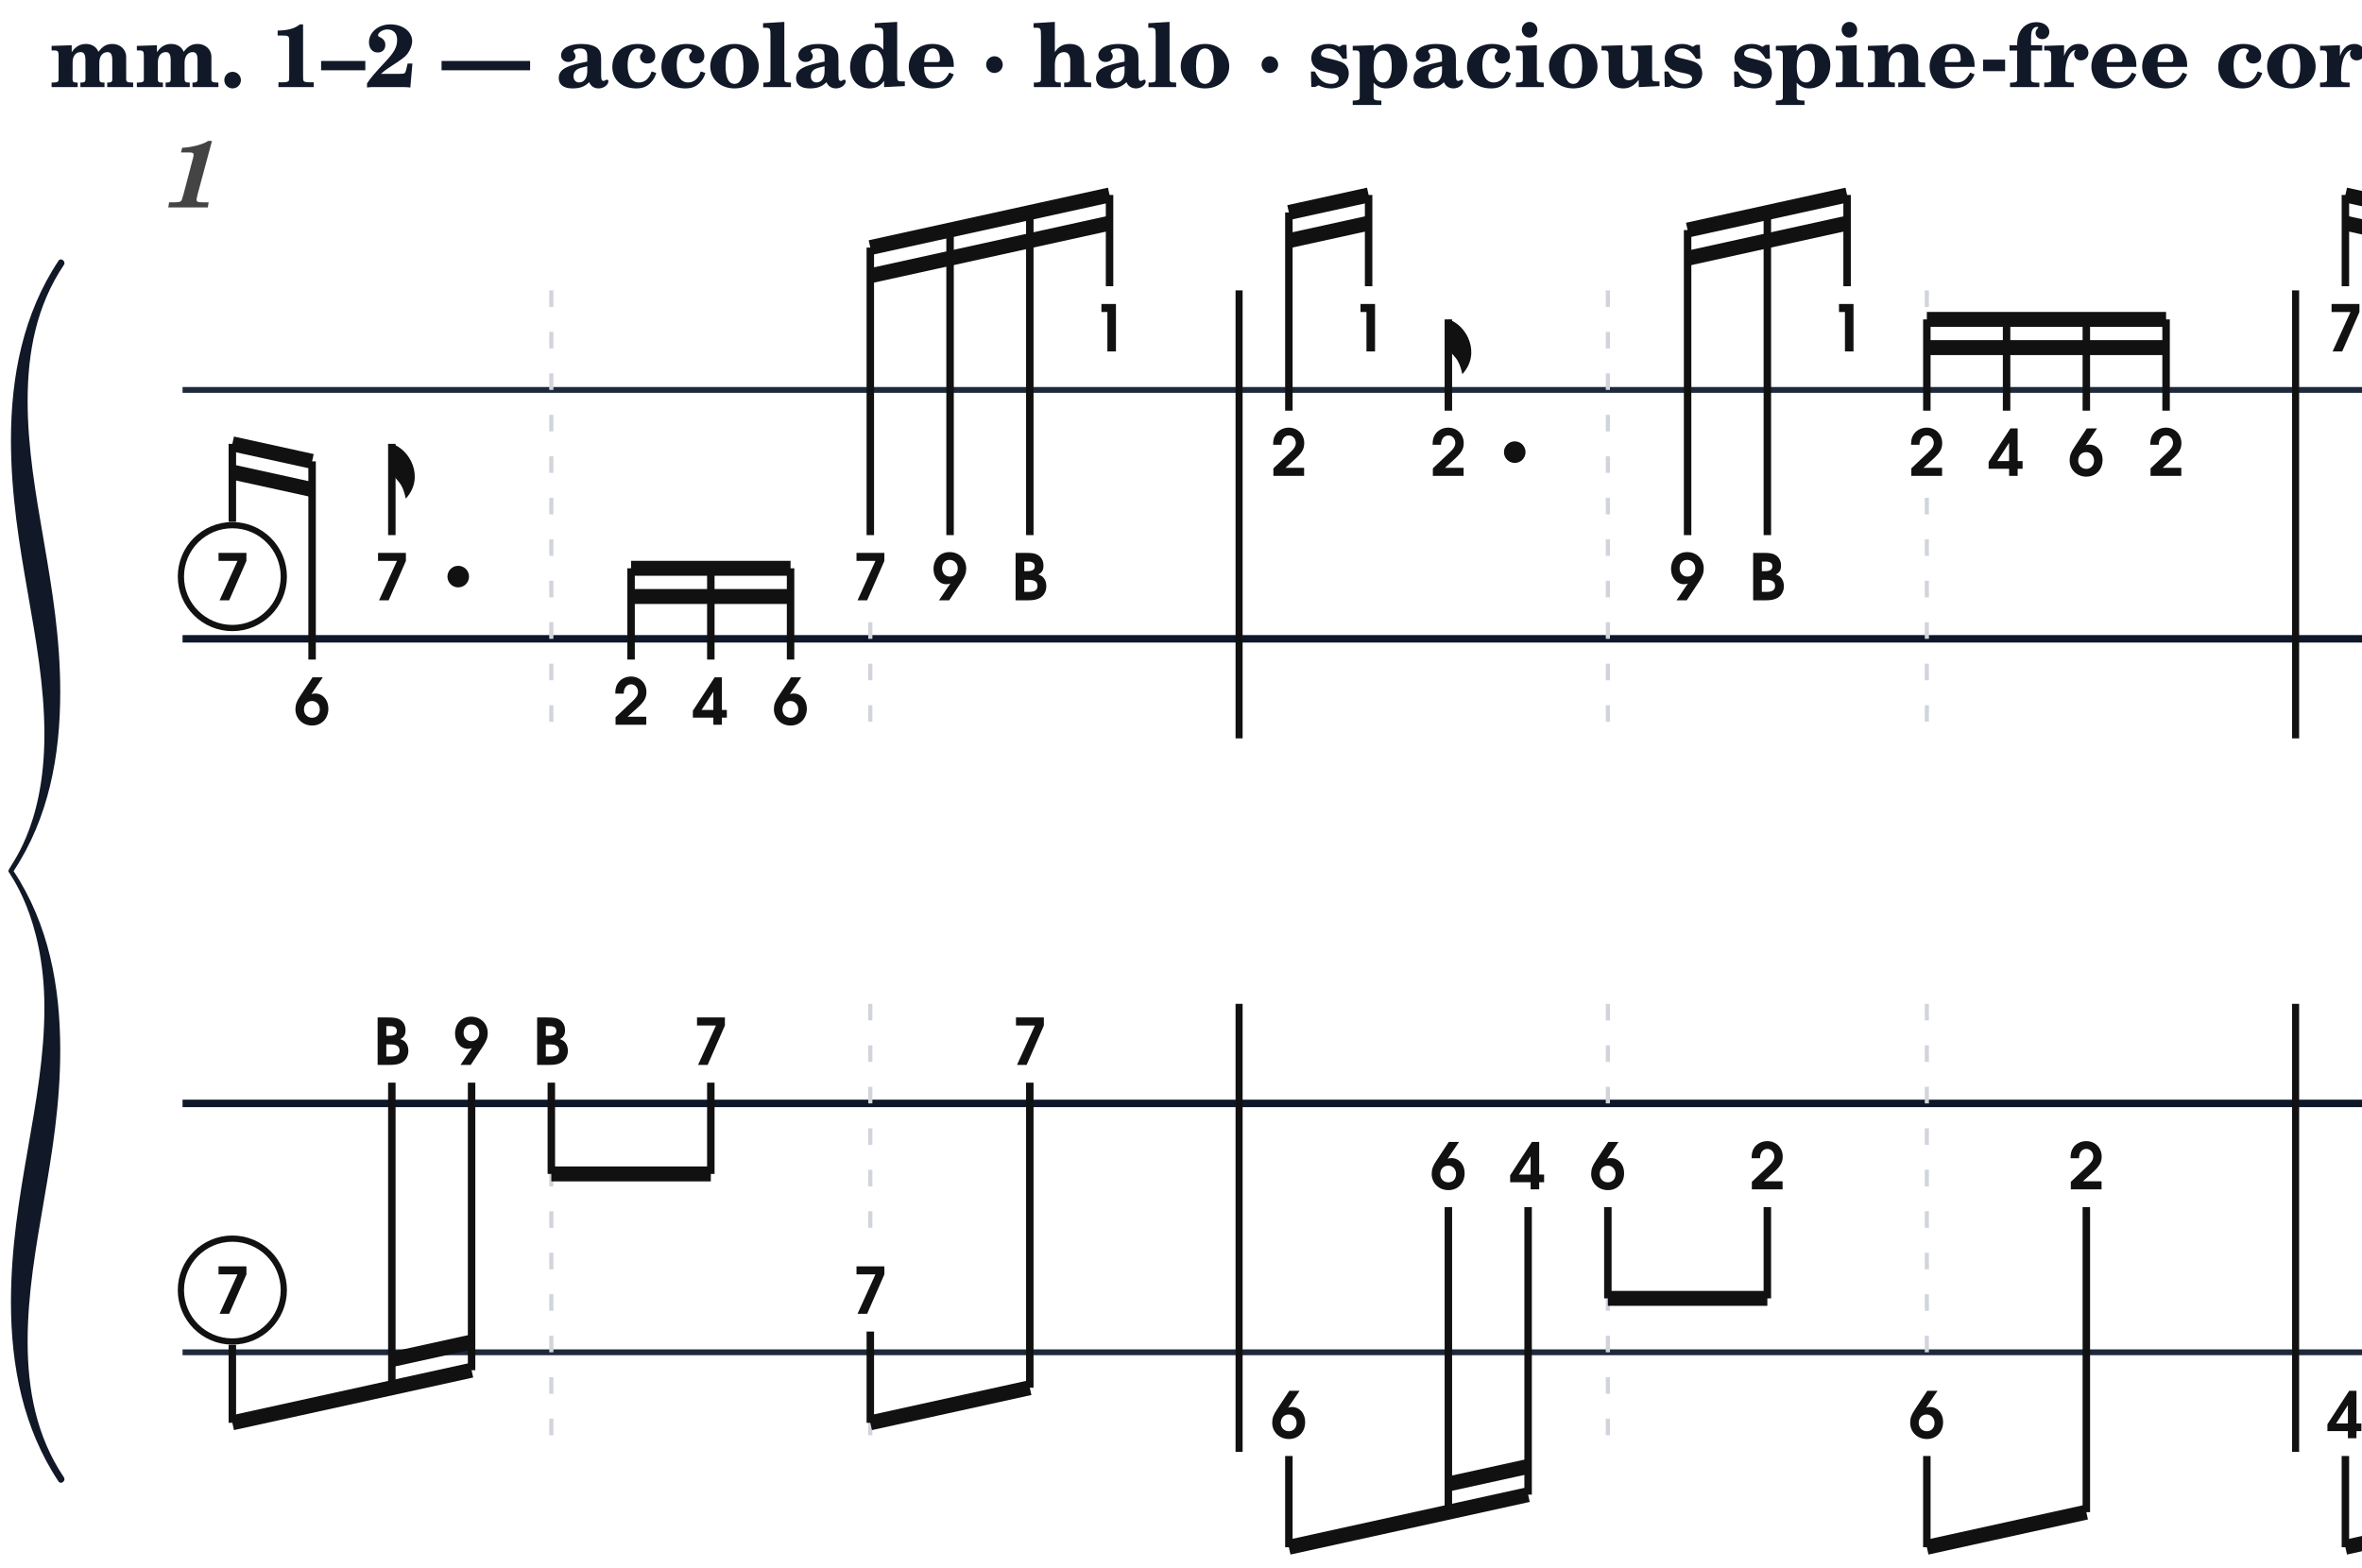
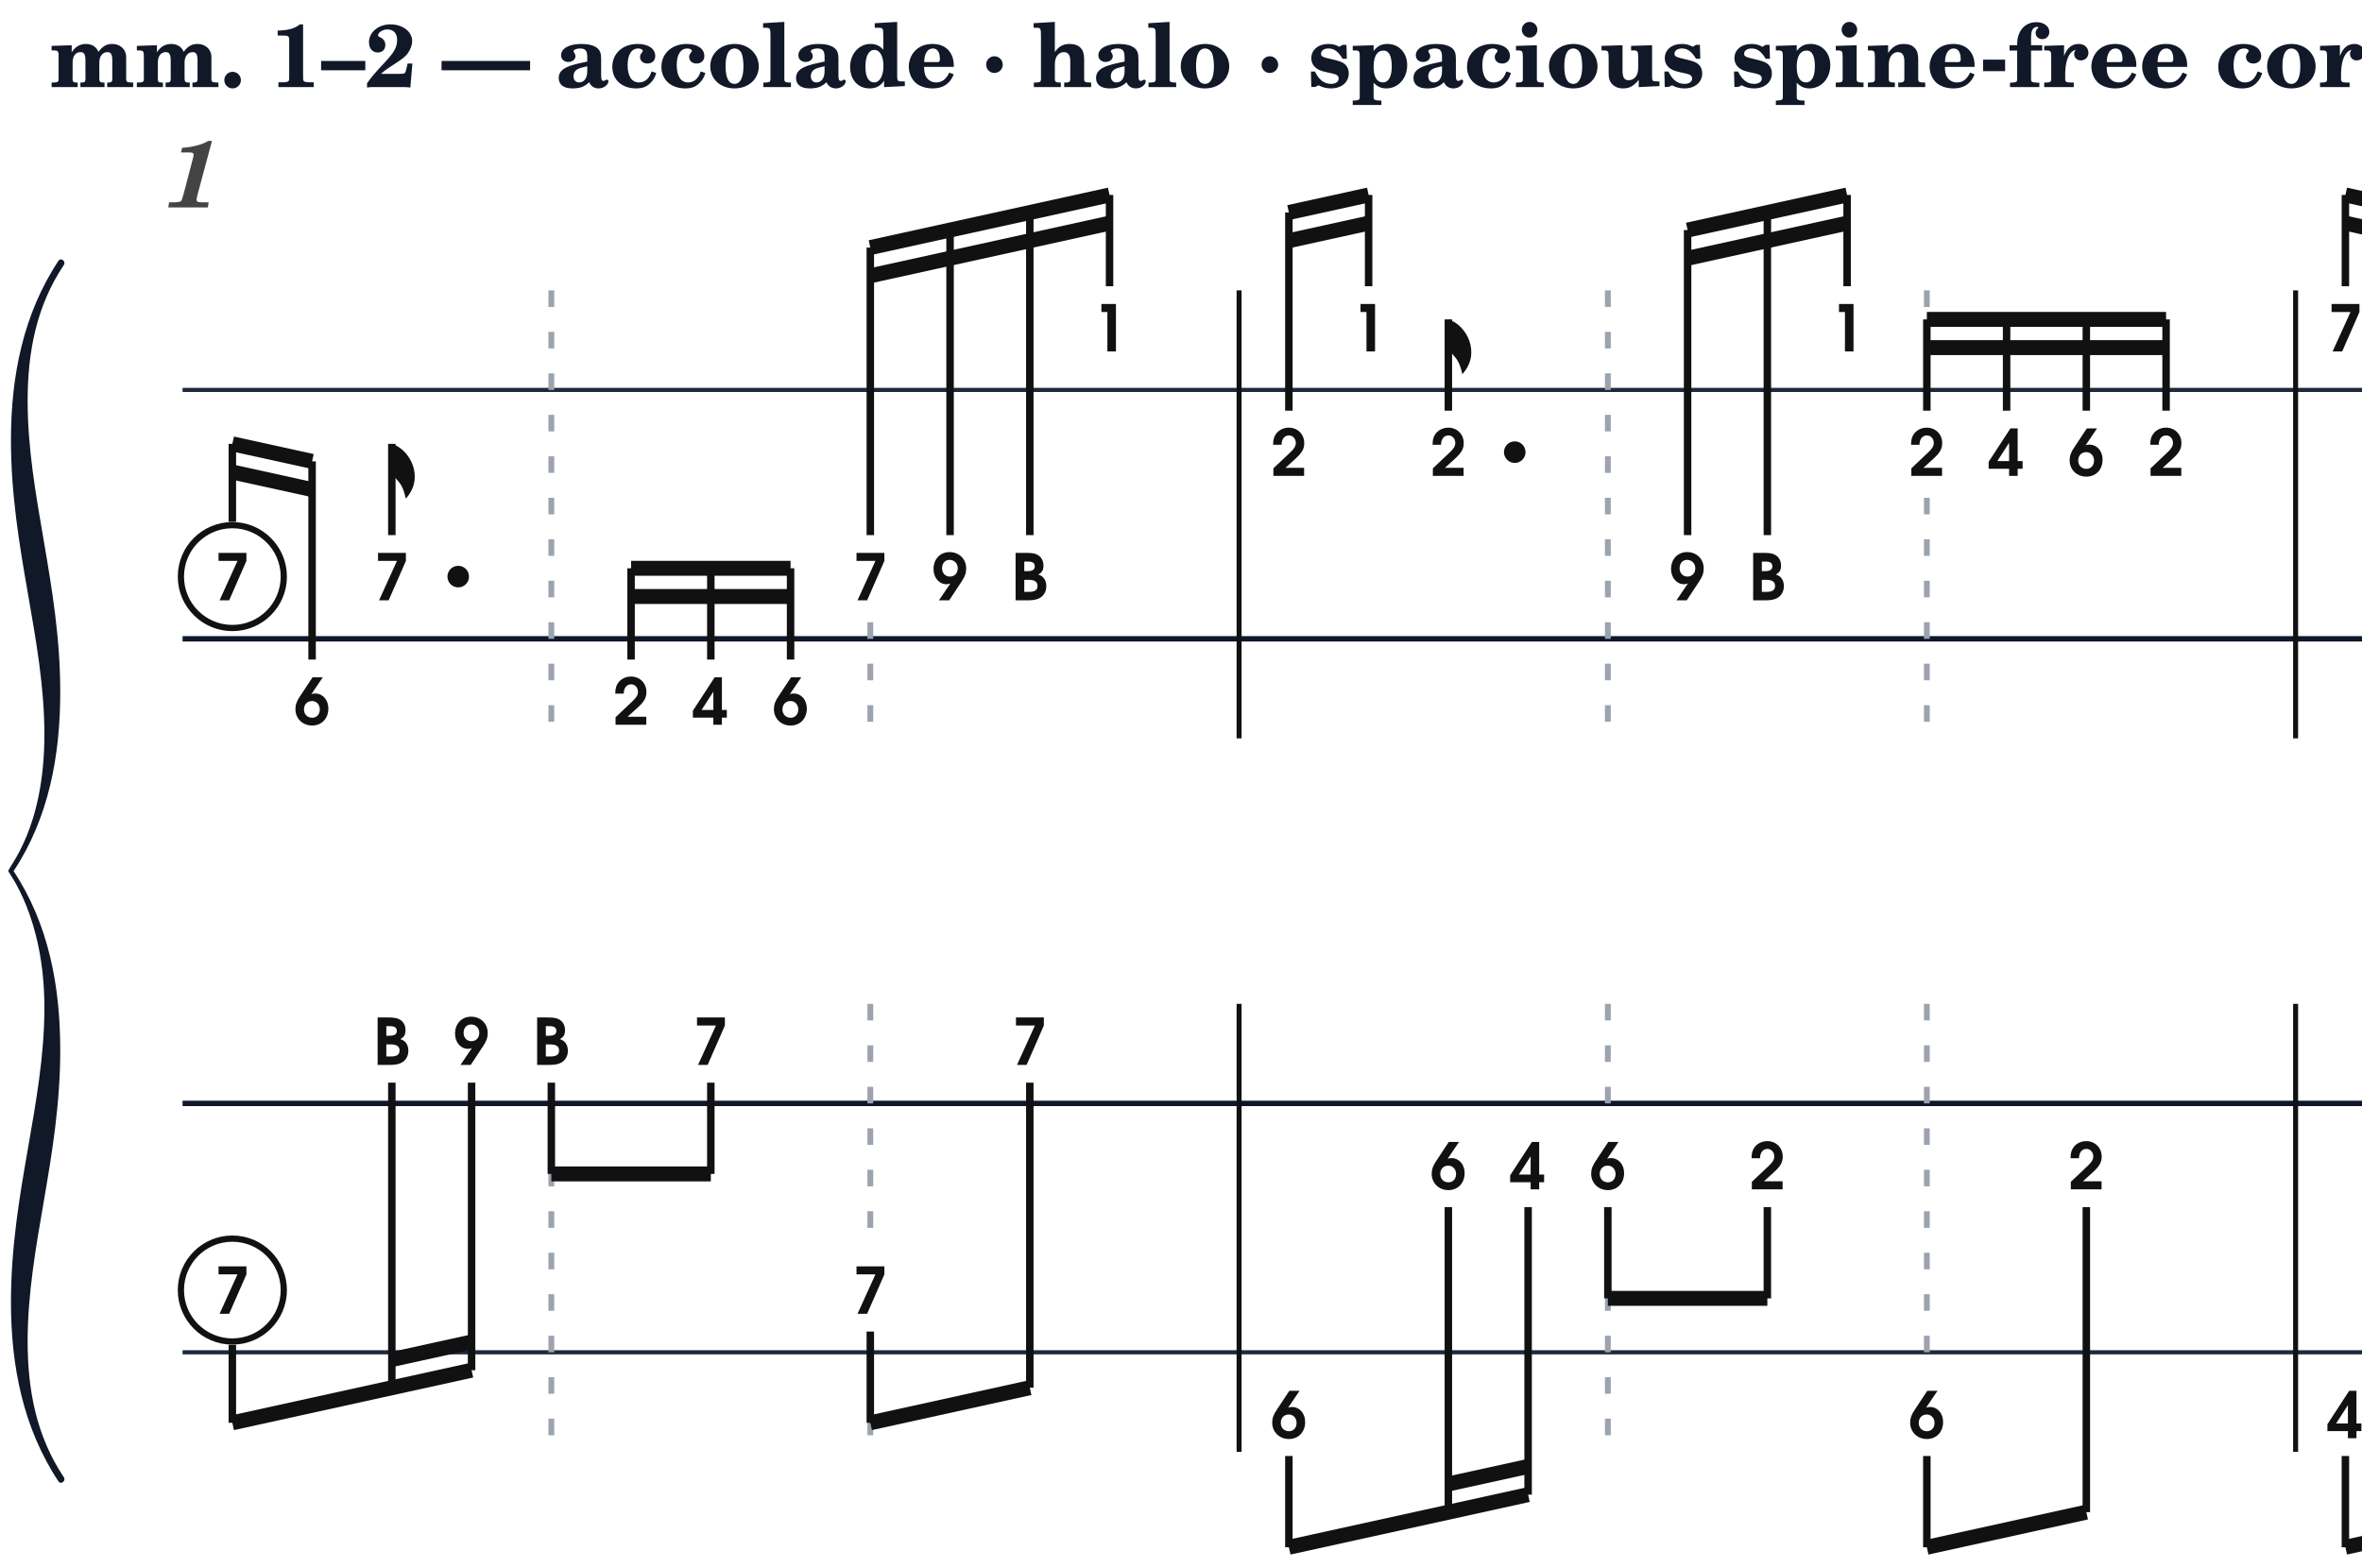
<svg xmlns="http://www.w3.org/2000/svg" viewBox="28.00 71.00 284.64 189.00" width="284.64pt" height="189.00pt" style="background:#FFFFFF;">
  <defs>
    <style>
      .janko-title { font-family: "Century Schoolbook", "Baskerville", "Liberation Serif", "DejaVu Serif", "Times New Roman", Georgia, serif; font-weight: 600; font-size: 11pt; letter-spacing: 0.3px; fill: #111111; }
      .janko-subtitle { font-family: "Century Schoolbook", "Baskerville", "Liberation Serif", "DejaVu Serif", "Times New Roman", Georgia, serif; font-style: italic; font-size: 8.5pt; fill: #333333; }
      .janko-meta { font-family: "Century Schoolbook", "Baskerville", "Liberation Serif", "DejaVu Serif", "Times New Roman", Georgia, serif; font-style: italic; font-size: 8pt; fill: #222222; }
      .janko-measure-num { font-family: "Century Schoolbook", "Baskerville", "Liberation Serif", "DejaVu Serif", "Times New Roman", Georgia, serif; font-style: italic; font-size: 8.5pt; fill: #444444; font-weight: bold; }
      .janko-octave-label { font-family: "DejaVu Sans Mono", monospace; font-size: 7.5pt; font-weight: bold; fill: #6B7280; }
      .janko-hand-label { font-family: "Century Schoolbook", "Baskerville", "Liberation Serif", "DejaVu Serif", "Times New Roman", Georgia, serif; font-style: italic; font-size: 8pt; fill: #555555; }
      .janko-ts-num { font-family: "Century Schoolbook", "Baskerville", "Liberation Serif", "DejaVu Serif", "Times New Roman", Georgia, serif; font-weight: bold; font-size: 14pt; fill: #111111; text-anchor: middle; }
      .janko-caption { font-family: "Century Schoolbook", "Baskerville", "Liberation Serif", "DejaVu Serif", "Times New Roman", Georgia, serif; font-weight: 600; font-size: 8pt; fill: #111827; }
      .janko-caption-sub { font-family: "Century Schoolbook", "Baskerville", "Liberation Serif", "DejaVu Serif", "Times New Roman", Georgia, serif; font-style: italic; font-size: 7.5pt; fill: #4B5563; }
      .janko-digit { font-family: "URW Gothic", "Century Gothic", "ITC Avant Garde Gothic", "Avant Garde", sans-serif; text-anchor: middle; font-weight: bold; }
    </style>
  </defs>
  <rect x="28.00" y="71.00" width="284.64" height="189.00" fill="#FFFFFF" />
  <text x="34.00" y="81.50" class="janko-caption" font-size="7.00pt">mm. 1–2 — accolade · halo · spacious spine-free corridor</text>
  <g class="janko-crop-body">
    <g id="system-1">
      <text class="janko-measure-num" x="48.00" y="96.00">1</text>
      <path class="janko-accolade" d="M 33.35 192.47 C 33.35 181.45, 29.00 176.21, 29.00 176.00 C 29.00 175.47, 33.35 170.97, 33.35 159.53 C 33.35 147.98, 29.32 137.18, 29.32 124.03 C 29.32 116.33, 30.80 108.84, 35.05 102.43 C 35.36 102.00, 36.00 102.53, 35.68 102.96 C 32.39 107.88, 31.33 113.44, 31.33 119.32 C 31.33 130.77, 35.26 141.46, 35.26 154.40 C 35.26 162.10, 33.88 169.58, 29.64 176.00 C 33.88 182.42, 35.26 189.90, 35.26 197.60 C 35.26 210.54, 31.33 221.23, 31.33 232.68 C 31.33 238.56, 32.39 244.12, 35.68 249.04 C 36.00 249.47, 35.36 250.00, 35.05 249.57 C 30.80 243.16, 29.32 235.67, 29.32 227.97 C 29.32 214.82, 33.35 204.02, 33.35 192.47 Z" fill="#111827" />
      <g class="janko-staff-lines">
-         <line x1="50.00" y1="118.00" x2="559.28" y2="118.00" stroke="#1E293B" stroke-width="0.70" />
-         <line x1="50.00" y1="234.00" x2="559.28" y2="234.00" stroke="#1E293B" stroke-width="0.70" />
-         <line x1="50.00" y1="148.00" x2="559.28" y2="148.00" stroke="#0F172A" stroke-width="0.90" />
-         <line x1="50.00" y1="204.00" x2="559.28" y2="204.00" stroke="#0F172A" stroke-width="0.90" />
+         <line x1="50.00" y1="118.00" x2="559.28" y2="118.00" stroke="#1E293B" stroke-width="0.50" />
+         <line x1="50.00" y1="234.00" x2="559.28" y2="234.00" stroke="#1E293B" stroke-width="0.50" />
+         <line x1="50.00" y1="148.00" x2="559.28" y2="148.00" stroke="#0F172A" stroke-width="0.65" />
+         <line x1="50.00" y1="204.00" x2="559.28" y2="204.00" stroke="#0F172A" stroke-width="0.65" />
      </g>
      <g class="janko-beat-grid">
-         <line class="janko-beat-line" x1="94.44" y1="106.00" x2="94.44" y2="160.00" stroke="#D1D5DB" stroke-width="0.50" stroke-dasharray="2,3" />
-         <line class="janko-beat-line" x1="94.44" y1="192.00" x2="94.44" y2="246.00" stroke="#D1D5DB" stroke-width="0.50" stroke-dasharray="2,3" />
-         <line class="janko-beat-line" x1="132.88" y1="106.00" x2="132.88" y2="160.00" stroke="#D1D5DB" stroke-width="0.50" stroke-dasharray="2,3" />
-         <line class="janko-beat-line" x1="132.88" y1="192.00" x2="132.88" y2="246.00" stroke="#D1D5DB" stroke-width="0.50" stroke-dasharray="2,3" />
-         <line class="janko-beat-line" x1="221.76" y1="106.00" x2="221.76" y2="160.00" stroke="#D1D5DB" stroke-width="0.50" stroke-dasharray="2,3" />
-         <line class="janko-beat-line" x1="221.76" y1="192.00" x2="221.76" y2="246.00" stroke="#D1D5DB" stroke-width="0.50" stroke-dasharray="2,3" />
-         <line class="janko-beat-line" x1="260.20" y1="106.00" x2="260.20" y2="160.00" stroke="#D1D5DB" stroke-width="0.50" stroke-dasharray="2,3" />
-         <line class="janko-beat-line" x1="260.20" y1="192.00" x2="260.20" y2="246.00" stroke="#D1D5DB" stroke-width="0.50" stroke-dasharray="2,3" />
-         <line class="janko-beat-line" x1="349.08" y1="106.00" x2="349.08" y2="160.00" stroke="#D1D5DB" stroke-width="0.50" stroke-dasharray="2,3" />
-         <line class="janko-beat-line" x1="349.08" y1="192.00" x2="349.08" y2="246.00" stroke="#D1D5DB" stroke-width="0.50" stroke-dasharray="2,3" />
-         <line class="janko-beat-line" x1="387.52" y1="106.00" x2="387.52" y2="160.00" stroke="#D1D5DB" stroke-width="0.50" stroke-dasharray="2,3" />
-         <line class="janko-beat-line" x1="387.52" y1="192.00" x2="387.52" y2="246.00" stroke="#D1D5DB" stroke-width="0.50" stroke-dasharray="2,3" />
-         <line class="janko-beat-line" x1="476.40" y1="106.00" x2="476.40" y2="160.00" stroke="#D1D5DB" stroke-width="0.50" stroke-dasharray="2,3" />
-         <line class="janko-beat-line" x1="476.40" y1="192.00" x2="476.40" y2="246.00" stroke="#D1D5DB" stroke-width="0.50" stroke-dasharray="2,3" />
-         <line class="janko-beat-line" x1="514.84" y1="106.00" x2="514.84" y2="160.00" stroke="#D1D5DB" stroke-width="0.50" stroke-dasharray="2,3" />
-         <line class="janko-beat-line" x1="514.84" y1="192.00" x2="514.84" y2="246.00" stroke="#D1D5DB" stroke-width="0.50" stroke-dasharray="2,3" />
+         <line class="janko-beat-line" x1="94.44" y1="106.00" x2="94.44" y2="160.00" stroke="#9CA3AF" stroke-width="0.70" stroke-dasharray="2,3" />
+         <line class="janko-beat-line" x1="94.44" y1="192.00" x2="94.44" y2="246.00" stroke="#9CA3AF" stroke-width="0.70" stroke-dasharray="2,3" />
+         <line class="janko-beat-line" x1="132.88" y1="106.00" x2="132.88" y2="160.00" stroke="#9CA3AF" stroke-width="0.70" stroke-dasharray="2,3" />
+         <line class="janko-beat-line" x1="132.88" y1="192.00" x2="132.88" y2="246.00" stroke="#9CA3AF" stroke-width="0.70" stroke-dasharray="2,3" />
+         <line class="janko-beat-line" x1="221.76" y1="106.00" x2="221.76" y2="160.00" stroke="#9CA3AF" stroke-width="0.70" stroke-dasharray="2,3" />
+         <line class="janko-beat-line" x1="221.76" y1="192.00" x2="221.76" y2="246.00" stroke="#9CA3AF" stroke-width="0.70" stroke-dasharray="2,3" />
+         <line class="janko-beat-line" x1="260.20" y1="106.00" x2="260.20" y2="160.00" stroke="#9CA3AF" stroke-width="0.70" stroke-dasharray="2,3" />
+         <line class="janko-beat-line" x1="260.20" y1="192.00" x2="260.20" y2="246.00" stroke="#9CA3AF" stroke-width="0.70" stroke-dasharray="2,3" />
+         <line class="janko-beat-line" x1="349.08" y1="106.00" x2="349.08" y2="160.00" stroke="#9CA3AF" stroke-width="0.70" stroke-dasharray="2,3" />
+         <line class="janko-beat-line" x1="349.08" y1="192.00" x2="349.08" y2="246.00" stroke="#9CA3AF" stroke-width="0.70" stroke-dasharray="2,3" />
+         <line class="janko-beat-line" x1="387.52" y1="106.00" x2="387.52" y2="160.00" stroke="#9CA3AF" stroke-width="0.70" stroke-dasharray="2,3" />
+         <line class="janko-beat-line" x1="387.52" y1="192.00" x2="387.52" y2="246.00" stroke="#9CA3AF" stroke-width="0.70" stroke-dasharray="2,3" />
+         <line class="janko-beat-line" x1="476.40" y1="106.00" x2="476.40" y2="160.00" stroke="#9CA3AF" stroke-width="0.70" stroke-dasharray="2,3" />
+         <line class="janko-beat-line" x1="476.40" y1="192.00" x2="476.40" y2="246.00" stroke="#9CA3AF" stroke-width="0.70" stroke-dasharray="2,3" />
+         <line class="janko-beat-line" x1="514.84" y1="106.00" x2="514.84" y2="160.00" stroke="#9CA3AF" stroke-width="0.70" stroke-dasharray="2,3" />
+         <line class="janko-beat-line" x1="514.84" y1="192.00" x2="514.84" y2="246.00" stroke="#9CA3AF" stroke-width="0.70" stroke-dasharray="2,3" />
      </g>
      <g class="janko-barlines">
-         <line class="janko-barline" x1="177.32" y1="106.00" x2="177.32" y2="160.00" stroke="#111111" stroke-width="0.85" />
-         <line class="janko-barline" x1="177.32" y1="192.00" x2="177.32" y2="246.00" stroke="#111111" stroke-width="0.85" />
-         <line class="janko-barline" x1="304.64" y1="106.00" x2="304.64" y2="160.00" stroke="#111111" stroke-width="0.85" />
-         <line class="janko-barline" x1="304.64" y1="192.00" x2="304.64" y2="246.00" stroke="#111111" stroke-width="0.85" />
-         <line class="janko-barline" x1="431.96" y1="106.00" x2="431.96" y2="160.00" stroke="#111111" stroke-width="0.85" />
-         <line class="janko-barline" x1="431.96" y1="192.00" x2="431.96" y2="246.00" stroke="#111111" stroke-width="0.85" />
-         <line class="janko-barline" x1="559.28" y1="106.00" x2="559.28" y2="160.00" stroke="#111111" stroke-width="1.05" />
-         <line class="janko-barline" x1="559.28" y1="192.00" x2="559.28" y2="246.00" stroke="#111111" stroke-width="1.05" />
+         <line class="janko-barline" x1="177.32" y1="106.00" x2="177.32" y2="160.00" stroke="#111111" stroke-width="0.60" />
+         <line class="janko-barline" x1="177.32" y1="192.00" x2="177.32" y2="246.00" stroke="#111111" stroke-width="0.60" />
+         <line class="janko-barline" x1="304.64" y1="106.00" x2="304.64" y2="160.00" stroke="#111111" stroke-width="0.60" />
+         <line class="janko-barline" x1="304.64" y1="192.00" x2="304.64" y2="246.00" stroke="#111111" stroke-width="0.60" />
+         <line class="janko-barline" x1="431.96" y1="106.00" x2="431.96" y2="160.00" stroke="#111111" stroke-width="0.60" />
+         <line class="janko-barline" x1="431.96" y1="192.00" x2="431.96" y2="246.00" stroke="#111111" stroke-width="0.60" />
      </g>
      <g class="janko-notes">
        <g class="janko-beam-group">
          <line class="janko-stem" x1="56.00" y1="233.10" x2="56.00" y2="242.50" stroke="#111111" stroke-width="0.90" />
          <line class="janko-stem" x1="75.22" y1="201.50" x2="75.22" y2="238.27" stroke="#111111" stroke-width="0.90" />
          <line class="janko-stem" x1="84.83" y1="201.50" x2="84.83" y2="236.16" stroke="#111111" stroke-width="0.90" />
          <line class="janko-beam" x1="56.00" y1="242.50" x2="84.83" y2="236.16" stroke="#111111" stroke-width="1.80" stroke-linecap="butt" />
          <line class="janko-beam-secondary" x1="75.22" y1="234.87" x2="84.83" y2="232.76" stroke="#111111" stroke-width="1.80" stroke-linecap="butt" />
        </g>
        <g class="janko-beam-group">
          <line class="janko-stem" x1="56.00" y1="133.90" x2="56.00" y2="124.50" stroke="#111111" stroke-width="0.90" />
          <line class="janko-stem" x1="65.61" y1="150.50" x2="65.61" y2="126.61" stroke="#111111" stroke-width="0.90" />
          <line class="janko-beam" x1="56.00" y1="124.50" x2="65.61" y2="126.61" stroke="#111111" stroke-width="1.80" stroke-linecap="butt" />
          <line class="janko-beam-secondary" x1="56.00" y1="127.90" x2="65.61" y2="130.01" stroke="#111111" stroke-width="1.80" stroke-linecap="butt" />
        </g>
        <g class="janko-beam-group">
          <line class="janko-stem" x1="94.44" y1="201.50" x2="94.44" y2="212.50" stroke="#111111" stroke-width="0.90" />
          <line class="janko-stem" x1="113.66" y1="201.50" x2="113.66" y2="212.50" stroke="#111111" stroke-width="0.90" />
          <line class="janko-beam" x1="94.44" y1="212.50" x2="113.66" y2="212.50" stroke="#111111" stroke-width="1.80" stroke-linecap="butt" />
        </g>
        <g class="janko-beam-group">
          <line class="janko-stem" x1="104.05" y1="150.50" x2="104.05" y2="139.50" stroke="#111111" stroke-width="0.90" />
          <line class="janko-stem" x1="113.66" y1="150.50" x2="113.66" y2="139.50" stroke="#111111" stroke-width="0.90" />
          <line class="janko-stem" x1="123.27" y1="150.50" x2="123.27" y2="139.50" stroke="#111111" stroke-width="0.90" />
          <line class="janko-beam" x1="104.05" y1="139.50" x2="123.27" y2="139.50" stroke="#111111" stroke-width="1.80" stroke-linecap="butt" />
          <line class="janko-beam-secondary" x1="104.05" y1="142.90" x2="123.27" y2="142.90" stroke="#111111" stroke-width="1.80" stroke-linecap="butt" />
        </g>
        <g class="janko-beam-group">
          <line class="janko-stem" x1="132.88" y1="231.50" x2="132.88" y2="242.50" stroke="#111111" stroke-width="0.90" />
          <line class="janko-stem" x1="152.10" y1="201.50" x2="152.10" y2="238.27" stroke="#111111" stroke-width="0.90" />
          <line class="janko-beam" x1="132.88" y1="242.50" x2="152.10" y2="238.27" stroke="#111111" stroke-width="1.80" stroke-linecap="butt" />
        </g>
        <g class="janko-beam-group">
          <line class="janko-stem" x1="132.88" y1="135.50" x2="132.88" y2="100.84" stroke="#111111" stroke-width="0.90" />
          <line class="janko-stem" x1="142.49" y1="135.50" x2="142.49" y2="98.73" stroke="#111111" stroke-width="0.90" />
          <line class="janko-stem" x1="152.10" y1="135.50" x2="152.10" y2="96.61" stroke="#111111" stroke-width="0.90" />
          <line class="janko-stem" x1="161.71" y1="105.50" x2="161.71" y2="94.50" stroke="#111111" stroke-width="0.90" />
          <line class="janko-beam" x1="132.88" y1="100.84" x2="161.71" y2="94.50" stroke="#111111" stroke-width="1.80" stroke-linecap="butt" />
          <line class="janko-beam-secondary" x1="132.88" y1="104.24" x2="161.71" y2="97.90" stroke="#111111" stroke-width="1.80" stroke-linecap="butt" />
        </g>
        <g class="janko-beam-group">
          <line class="janko-stem" x1="183.32" y1="120.50" x2="183.32" y2="96.61" stroke="#111111" stroke-width="0.90" />
          <line class="janko-stem" x1="192.93" y1="105.50" x2="192.93" y2="94.50" stroke="#111111" stroke-width="0.90" />
          <line class="janko-beam" x1="183.32" y1="96.61" x2="192.93" y2="94.50" stroke="#111111" stroke-width="1.80" stroke-linecap="butt" />
          <line class="janko-beam-secondary" x1="183.32" y1="100.01" x2="192.93" y2="97.90" stroke="#111111" stroke-width="1.80" stroke-linecap="butt" />
        </g>
        <g class="janko-beam-group">
          <line class="janko-stem" x1="183.32" y1="246.50" x2="183.32" y2="257.50" stroke="#111111" stroke-width="0.90" />
          <line class="janko-stem" x1="202.54" y1="216.50" x2="202.54" y2="253.27" stroke="#111111" stroke-width="0.90" />
          <line class="janko-stem" x1="212.15" y1="216.50" x2="212.15" y2="251.16" stroke="#111111" stroke-width="0.90" />
          <line class="janko-beam" x1="183.32" y1="257.50" x2="212.15" y2="251.16" stroke="#111111" stroke-width="1.80" stroke-linecap="butt" />
          <line class="janko-beam-secondary" x1="202.54" y1="249.87" x2="212.15" y2="247.76" stroke="#111111" stroke-width="1.80" stroke-linecap="butt" />
        </g>
        <g class="janko-beam-group">
          <line class="janko-stem" x1="221.76" y1="216.50" x2="221.76" y2="227.50" stroke="#111111" stroke-width="0.90" />
          <line class="janko-stem" x1="240.98" y1="216.50" x2="240.98" y2="227.50" stroke="#111111" stroke-width="0.90" />
          <line class="janko-beam" x1="221.76" y1="227.50" x2="240.98" y2="227.50" stroke="#111111" stroke-width="1.80" stroke-linecap="butt" />
        </g>
        <g class="janko-beam-group">
          <line class="janko-stem" x1="231.37" y1="135.50" x2="231.37" y2="98.73" stroke="#111111" stroke-width="0.90" />
          <line class="janko-stem" x1="240.98" y1="135.50" x2="240.98" y2="96.61" stroke="#111111" stroke-width="0.90" />
          <line class="janko-stem" x1="250.59" y1="105.50" x2="250.59" y2="94.50" stroke="#111111" stroke-width="0.90" />
          <line class="janko-beam" x1="231.37" y1="98.73" x2="250.59" y2="94.50" stroke="#111111" stroke-width="1.80" stroke-linecap="butt" />
          <line class="janko-beam-secondary" x1="231.37" y1="102.13" x2="250.59" y2="97.90" stroke="#111111" stroke-width="1.80" stroke-linecap="butt" />
        </g>
        <g class="janko-beam-group">
          <line class="janko-stem" x1="260.20" y1="120.50" x2="260.20" y2="109.50" stroke="#111111" stroke-width="0.90" />
          <line class="janko-stem" x1="269.81" y1="120.50" x2="269.81" y2="109.50" stroke="#111111" stroke-width="0.90" />
          <line class="janko-stem" x1="279.42" y1="120.50" x2="279.42" y2="109.50" stroke="#111111" stroke-width="0.90" />
          <line class="janko-stem" x1="289.03" y1="120.50" x2="289.03" y2="109.50" stroke="#111111" stroke-width="0.90" />
          <line class="janko-beam" x1="260.20" y1="109.50" x2="289.03" y2="109.50" stroke="#111111" stroke-width="1.80" stroke-linecap="butt" />
          <line class="janko-beam-secondary" x1="260.20" y1="112.90" x2="289.03" y2="112.90" stroke="#111111" stroke-width="1.80" stroke-linecap="butt" />
        </g>
        <g class="janko-beam-group">
          <line class="janko-stem" x1="260.20" y1="246.50" x2="260.20" y2="257.50" stroke="#111111" stroke-width="0.90" />
          <line class="janko-stem" x1="279.42" y1="216.50" x2="279.42" y2="253.27" stroke="#111111" stroke-width="0.90" />
          <line class="janko-beam" x1="260.20" y1="257.50" x2="279.42" y2="253.27" stroke="#111111" stroke-width="1.80" stroke-linecap="butt" />
        </g>
        <g class="janko-beam-group">
          <line class="janko-stem" x1="310.64" y1="246.50" x2="310.64" y2="257.50" stroke="#111111" stroke-width="0.90" />
          <line class="janko-stem" x1="329.86" y1="216.50" x2="329.86" y2="253.27" stroke="#111111" stroke-width="0.90" />
          <line class="janko-stem" x1="339.47" y1="216.50" x2="339.47" y2="251.16" stroke="#111111" stroke-width="0.90" />
          <line class="janko-beam" x1="310.64" y1="257.50" x2="339.47" y2="251.16" stroke="#111111" stroke-width="1.80" stroke-linecap="butt" />
          <line class="janko-beam-secondary" x1="329.86" y1="249.87" x2="339.47" y2="247.76" stroke="#111111" stroke-width="1.80" stroke-linecap="butt" />
        </g>
        <g class="janko-beam-group">
          <line class="janko-stem" x1="310.64" y1="105.50" x2="310.64" y2="94.50" stroke="#111111" stroke-width="0.90" />
          <line class="janko-stem" x1="320.25" y1="120.50" x2="320.25" y2="96.61" stroke="#111111" stroke-width="0.90" />
          <line class="janko-beam" x1="310.64" y1="94.50" x2="320.25" y2="96.61" stroke="#111111" stroke-width="1.80" stroke-linecap="butt" />
          <line class="janko-beam-secondary" x1="310.64" y1="97.90" x2="320.25" y2="100.01" stroke="#111111" stroke-width="1.80" stroke-linecap="butt" />
        </g>
        <g class="janko-beam-group">
          <line class="janko-stem" x1="349.08" y1="216.50" x2="349.08" y2="227.50" stroke="#111111" stroke-width="0.90" />
          <line class="janko-stem" x1="368.30" y1="201.50" x2="368.30" y2="223.27" stroke="#111111" stroke-width="0.90" />
          <line class="janko-beam" x1="349.08" y1="227.50" x2="368.30" y2="223.27" stroke="#111111" stroke-width="1.80" stroke-linecap="butt" />
        </g>
        <g class="janko-beam-group">
          <line class="janko-stem" x1="358.69" y1="120.50" x2="358.69" y2="109.50" stroke="#111111" stroke-width="0.90" />
          <line class="janko-stem" x1="368.30" y1="120.50" x2="368.30" y2="109.50" stroke="#111111" stroke-width="0.90" />
          <line class="janko-stem" x1="377.91" y1="120.50" x2="377.91" y2="109.50" stroke="#111111" stroke-width="0.90" />
          <line class="janko-beam" x1="358.69" y1="109.50" x2="377.91" y2="109.50" stroke="#111111" stroke-width="1.80" stroke-linecap="butt" />
          <line class="janko-beam-secondary" x1="358.69" y1="112.90" x2="377.91" y2="112.90" stroke="#111111" stroke-width="1.80" stroke-linecap="butt" />
        </g>
        <g class="janko-beam-group">
          <line class="janko-stem" x1="387.52" y1="105.50" x2="387.52" y2="94.50" stroke="#111111" stroke-width="0.90" />
          <line class="janko-stem" x1="397.13" y1="120.50" x2="397.13" y2="96.61" stroke="#111111" stroke-width="0.90" />
          <line class="janko-stem" x1="412.24" y1="135.50" x2="412.24" y2="99.94" stroke="#111111" stroke-width="0.90" />
          <line class="janko-stem" x1="421.84" y1="135.50" x2="421.84" y2="102.05" stroke="#111111" stroke-width="0.90" />
          <line class="janko-beam" x1="387.52" y1="94.50" x2="421.84" y2="102.05" stroke="#111111" stroke-width="1.80" stroke-linecap="butt" />
          <line class="janko-beam-secondary" x1="387.52" y1="97.90" x2="421.84" y2="105.45" stroke="#111111" stroke-width="1.80" stroke-linecap="butt" />
        </g>
        <g class="janko-beam-group">
          <line class="janko-stem" x1="437.96" y1="216.50" x2="437.96" y2="227.50" stroke="#111111" stroke-width="0.90" />
          <line class="janko-stem" x1="457.18" y1="216.50" x2="457.18" y2="227.50" stroke="#111111" stroke-width="0.90" />
          <line class="janko-stem" x1="466.79" y1="216.50" x2="466.79" y2="227.50" stroke="#111111" stroke-width="0.90" />
          <line class="janko-beam" x1="437.96" y1="227.50" x2="466.79" y2="227.50" stroke="#111111" stroke-width="1.80" stroke-linecap="butt" />
          <line class="janko-beam-secondary" x1="457.18" y1="224.10" x2="466.79" y2="224.10" stroke="#111111" stroke-width="1.80" stroke-linecap="butt" />
        </g>
        <g class="janko-beam-group">
          <line class="janko-stem" x1="437.96" y1="150.50" x2="437.96" y2="130.84" stroke="#111111" stroke-width="0.90" />
          <line class="janko-stem" x1="447.57" y1="150.50" x2="447.57" y2="128.73" stroke="#111111" stroke-width="0.90" />
          <line class="janko-stem" x1="457.18" y1="150.50" x2="457.18" y2="126.61" stroke="#111111" stroke-width="0.90" />
          <line class="janko-stem" x1="466.79" y1="135.50" x2="466.79" y2="124.50" stroke="#111111" stroke-width="0.90" />
          <line class="janko-beam" x1="437.96" y1="130.84" x2="466.79" y2="124.50" stroke="#111111" stroke-width="1.80" stroke-linecap="butt" />
          <line class="janko-beam-secondary" x1="437.96" y1="134.24" x2="466.79" y2="127.90" stroke="#111111" stroke-width="1.80" stroke-linecap="butt" />
        </g>
        <g class="janko-beam-group">
          <line class="janko-stem" x1="476.40" y1="150.50" x2="476.40" y2="139.50" stroke="#111111" stroke-width="0.90" />
          <line class="janko-stem" x1="486.01" y1="150.50" x2="486.01" y2="139.50" stroke="#111111" stroke-width="0.90" />
          <line class="janko-beam" x1="476.40" y1="139.50" x2="486.01" y2="139.50" stroke="#111111" stroke-width="1.80" stroke-linecap="butt" />
          <line class="janko-beam-secondary" x1="476.40" y1="142.90" x2="486.01" y2="142.90" stroke="#111111" stroke-width="1.80" stroke-linecap="butt" />
        </g>
        <g class="janko-beam-group">
          <line class="janko-stem" x1="476.40" y1="216.50" x2="476.40" y2="227.50" stroke="#111111" stroke-width="0.90" />
          <line class="janko-stem" x1="495.62" y1="216.50" x2="495.62" y2="227.50" stroke="#111111" stroke-width="0.90" />
          <line class="janko-beam" x1="476.40" y1="227.50" x2="495.62" y2="227.50" stroke="#111111" stroke-width="1.80" stroke-linecap="butt" />
        </g>
        <g class="janko-beam-group">
          <line class="janko-stem" x1="514.84" y1="246.50" x2="514.84" y2="257.50" stroke="#111111" stroke-width="0.90" />
          <line class="janko-stem" x1="534.06" y1="216.50" x2="534.06" y2="253.27" stroke="#111111" stroke-width="0.90" />
          <line class="janko-beam" x1="514.84" y1="257.50" x2="534.06" y2="253.27" stroke="#111111" stroke-width="1.80" stroke-linecap="butt" />
        </g>
        <g class="janko-beam-group">
          <line class="janko-stem" x1="524.45" y1="191.50" x2="524.45" y2="180.50" stroke="#111111" stroke-width="0.90" />
          <line class="janko-stem" x1="543.67" y1="206.50" x2="543.67" y2="184.73" stroke="#111111" stroke-width="0.90" />
          <line class="janko-beam" x1="524.45" y1="180.50" x2="543.67" y2="184.73" stroke="#111111" stroke-width="1.80" stroke-linecap="butt" />
          <line class="janko-beam-secondary" x1="524.45" y1="183.90" x2="543.67" y2="188.13" stroke="#111111" stroke-width="1.80" stroke-linecap="butt" />
        </g>
        <line class="janko-stem" x1="75.22" y1="135.50" x2="75.22" y2="124.50" stroke="#111111" stroke-width="0.90" />
        <path class="janko-flag" data-stem-x="75.22" data-flag-index="1" d="M 75.22 124.50 C 77.42 125.16 79.22 128.59 76.90 131.10 C 76.42 128.86 75.78 129.12 75.22 127.93 Z" fill="#111111" stroke="none" data-subdivision-style="classical-urtext" />
        <circle class="janko-augmentation-dot" cx="83.22" cy="140.50" r="1.30" fill="#111111" />
        <line class="janko-stem" x1="202.54" y1="120.50" x2="202.54" y2="109.50" stroke="#111111" stroke-width="0.90" />
        <path class="janko-flag" data-stem-x="202.54" data-flag-index="1" d="M 202.54 109.50 C 204.74 110.16 206.54 113.59 204.22 116.10 C 203.74 113.86 203.10 114.12 202.54 112.93 Z" fill="#111111" stroke="none" data-subdivision-style="classical-urtext" />
        <circle class="janko-augmentation-dot" cx="210.54" cy="125.50" r="1.30" fill="#111111" />
        <line class="janko-stem" x1="329.86" y1="105.50" x2="329.86" y2="94.50" stroke="#111111" stroke-width="0.90" />
        <path class="janko-flag" data-stem-x="329.86" data-flag-index="1" d="M 329.86 94.50 C 332.06 95.16 333.86 98.59 331.54 101.10 C 331.06 98.86 330.42 99.12 329.86 97.93 Z" fill="#111111" stroke="none" data-subdivision-style="classical-urtext" />
        <circle class="janko-augmentation-dot" cx="337.86" cy="110.50" r="1.30" fill="#111111" />
        <line class="janko-stem" x1="387.52" y1="231.50" x2="387.52" y2="242.50" stroke="#111111" stroke-width="0.90" />
        <path class="janko-flag" data-stem-x="387.52" data-flag-index="1" d="M 387.52 242.50 C 389.72 241.84 391.52 238.41 389.20 235.90 C 388.72 238.14 388.08 237.88 387.52 239.07 Z" fill="#111111" stroke="none" data-subdivision-style="classical-urtext" />
        <line class="janko-stem" x1="401.24" y1="145.50" x2="401.24" y2="156.50" stroke="#111111" stroke-width="0.90" />
        <path class="janko-flag" data-stem-x="401.24" data-flag-index="1" d="M 401.24 156.50 C 403.44 155.84 405.24 152.41 402.92 149.90 C 402.44 152.14 401.80 151.88 401.24 153.07 Z" fill="#111111" stroke="none" data-subdivision-style="classical-urtext" />
        <line class="janko-stem" x1="495.62" y1="191.50" x2="495.62" y2="180.50" stroke="#111111" stroke-width="0.90" />
        <path class="janko-flag" data-stem-x="495.62" data-flag-index="1" d="M 495.62 180.50 C 497.82 181.16 499.62 184.59 497.30 187.10 C 496.82 184.86 496.18 185.12 495.62 183.93 Z" fill="#111111" stroke="none" data-subdivision-style="classical-urtext" />
        <path class="janko-flag" data-stem-x="495.62" data-flag-index="2" d="M 495.62 183.90 C 497.82 184.56 499.62 187.99 497.30 190.50 C 496.82 188.26 496.18 188.52 495.62 187.33 Z" fill="#111111" stroke="none" data-subdivision-style="classical-urtext" />
        <line class="janko-stem" x1="505.23" y1="191.50" x2="505.23" y2="180.50" stroke="#111111" stroke-width="0.90" />
        <path class="janko-flag" data-stem-x="505.23" data-flag-index="1" d="M 505.23 180.50 C 507.43 181.16 509.23 184.59 506.91 187.10 C 506.43 184.86 505.79 185.12 505.23 183.93 Z" fill="#111111" stroke="none" data-subdivision-style="classical-urtext" />
        <path class="janko-flag" data-stem-x="505.23" data-flag-index="2" d="M 505.23 183.90 C 507.43 184.56 509.23 187.99 506.91 190.50 C 506.43 188.26 505.79 188.52 505.23 187.33 Z" fill="#111111" stroke="none" data-subdivision-style="classical-urtext" />
        <line class="janko-stem" x1="514.84" y1="206.50" x2="514.84" y2="195.50" stroke="#111111" stroke-width="0.90" />
        <path class="janko-flag" data-stem-x="514.84" data-flag-index="1" d="M 514.84 195.50 C 517.04 196.16 518.84 199.59 516.52 202.10 C 516.04 199.86 515.40 200.12 514.84 198.93 Z" fill="#111111" stroke="none" data-subdivision-style="classical-urtext" />
        <path class="janko-flag" data-stem-x="514.84" data-flag-index="2" d="M 514.84 198.90 C 517.04 199.56 518.84 202.99 516.52 205.50 C 516.04 203.26 515.40 203.52 514.84 202.33 Z" fill="#111111" stroke="none" data-subdivision-style="classical-urtext" />
        <circle class="janko-halo" cx="56.00" cy="226.50" r="6.20" fill="none" stroke="#111111" stroke-width="0.75" />
        <circle class="janko-knockout" cx="56.00" cy="226.50" r="4.80" fill="#FFFFFF" />
        <text class="janko-digit" x="56.00" y="229.36" font-weight="700" font-size="5.8pt" fill="#111111">7</text>
        <circle class="janko-halo" cx="56.00" cy="140.50" r="6.20" fill="none" stroke="#111111" stroke-width="0.75" />
        <circle class="janko-knockout" cx="56.00" cy="140.50" r="4.80" fill="#FFFFFF" />
        <text class="janko-digit" x="56.00" y="143.36" font-weight="700" font-size="5.8pt" fill="#111111">7</text>
        <circle class="janko-knockout" cx="65.61" cy="155.50" r="4.80" fill="#FFFFFF" />
        <text class="janko-digit" x="65.61" y="158.36" font-weight="800" font-size="5.8pt" fill="#111111">6</text>
        <circle class="janko-knockout" cx="75.22" cy="140.50" r="4.80" fill="#FFFFFF" />
        <text class="janko-digit" x="75.22" y="143.36" font-weight="700" font-size="5.8pt" fill="#111111">7</text>
        <circle class="janko-knockout" cx="75.22" cy="196.50" r="4.80" fill="#FFFFFF" />
        <text class="janko-digit" x="75.22" y="199.36" font-weight="700" font-size="5.8pt" fill="#111111">B</text>
        <circle class="janko-knockout" cx="84.83" cy="196.50" r="4.80" fill="#FFFFFF" />
        <text class="janko-digit" x="84.83" y="199.36" font-weight="700" font-size="5.8pt" fill="#111111">9</text>
        <circle class="janko-knockout" cx="94.44" cy="196.50" r="4.80" fill="#FFFFFF" />
        <text class="janko-digit" x="94.44" y="199.36" font-weight="700" font-size="5.8pt" fill="#111111">B</text>
        <circle class="janko-knockout" cx="104.05" cy="155.50" r="4.80" fill="#FFFFFF" />
        <text class="janko-digit" x="104.05" y="158.36" font-weight="800" font-size="5.8pt" fill="#111111">2</text>
        <circle class="janko-knockout" cx="113.66" cy="155.50" r="4.80" fill="#FFFFFF" />
        <text class="janko-digit" x="113.66" y="158.36" font-weight="800" font-size="5.8pt" fill="#111111">4</text>
        <circle class="janko-knockout" cx="113.66" cy="196.50" r="4.80" fill="#FFFFFF" />
        <text class="janko-digit" x="113.66" y="199.36" font-weight="700" font-size="5.8pt" fill="#111111">7</text>
        <circle class="janko-knockout" cx="123.27" cy="155.50" r="4.80" fill="#FFFFFF" />
        <text class="janko-digit" x="123.27" y="158.36" font-weight="800" font-size="5.8pt" fill="#111111">6</text>
        <circle class="janko-knockout" cx="132.88" cy="226.50" r="4.80" fill="#FFFFFF" />
        <text class="janko-digit" x="132.88" y="229.36" font-weight="700" font-size="5.8pt" fill="#111111">7</text>
        <circle class="janko-knockout" cx="132.88" cy="140.50" r="4.80" fill="#FFFFFF" />
        <text class="janko-digit" x="132.88" y="143.36" font-weight="700" font-size="5.8pt" fill="#111111">7</text>
        <circle class="janko-knockout" cx="142.49" cy="140.50" r="4.80" fill="#FFFFFF" />
        <text class="janko-digit" x="142.49" y="143.36" font-weight="700" font-size="5.8pt" fill="#111111">9</text>
        <circle class="janko-knockout" cx="152.10" cy="196.50" r="4.80" fill="#FFFFFF" />
        <text class="janko-digit" x="152.10" y="199.36" font-weight="700" font-size="5.8pt" fill="#111111">7</text>
        <circle class="janko-knockout" cx="152.10" cy="140.50" r="4.80" fill="#FFFFFF" />
        <text class="janko-digit" x="152.10" y="143.36" font-weight="700" font-size="5.8pt" fill="#111111">B</text>
        <circle class="janko-knockout" cx="161.71" cy="110.50" r="4.80" fill="#FFFFFF" />
        <text class="janko-digit" x="161.71" y="113.36" font-weight="700" font-size="5.8pt" fill="#111111">1</text>
        <circle class="janko-knockout" cx="183.32" cy="125.50" r="4.80" fill="#FFFFFF" />
        <text class="janko-digit" x="183.32" y="128.36" font-weight="800" font-size="5.8pt" fill="#111111">2</text>
        <circle class="janko-knockout" cx="183.32" cy="241.50" r="4.80" fill="#FFFFFF" />
        <text class="janko-digit" x="183.32" y="244.36" font-weight="800" font-size="5.8pt" fill="#111111">6</text>
        <circle class="janko-knockout" cx="192.93" cy="110.50" r="4.80" fill="#FFFFFF" />
        <text class="janko-digit" x="192.93" y="113.36" font-weight="700" font-size="5.8pt" fill="#111111">1</text>
        <circle class="janko-knockout" cx="202.54" cy="125.50" r="4.80" fill="#FFFFFF" />
        <text class="janko-digit" x="202.54" y="128.36" font-weight="800" font-size="5.8pt" fill="#111111">2</text>
        <circle class="janko-knockout" cx="202.54" cy="211.50" r="4.80" fill="#FFFFFF" />
        <text class="janko-digit" x="202.54" y="214.36" font-weight="800" font-size="5.8pt" fill="#111111">6</text>
        <circle class="janko-knockout" cx="212.15" cy="211.50" r="4.80" fill="#FFFFFF" />
        <text class="janko-digit" x="212.15" y="214.36" font-weight="800" font-size="5.8pt" fill="#111111">4</text>
        <circle class="janko-knockout" cx="221.76" cy="211.50" r="4.80" fill="#FFFFFF" />
        <text class="janko-digit" x="221.76" y="214.36" font-weight="800" font-size="5.8pt" fill="#111111">6</text>
        <circle class="janko-knockout" cx="231.37" cy="140.50" r="4.80" fill="#FFFFFF" />
        <text class="janko-digit" x="231.37" y="143.36" font-weight="700" font-size="5.8pt" fill="#111111">9</text>
        <circle class="janko-knockout" cx="240.98" cy="211.50" r="4.80" fill="#FFFFFF" />
        <text class="janko-digit" x="240.98" y="214.36" font-weight="800" font-size="5.8pt" fill="#111111">2</text>
        <circle class="janko-knockout" cx="240.98" cy="140.50" r="4.80" fill="#FFFFFF" />
        <text class="janko-digit" x="240.98" y="143.36" font-weight="700" font-size="5.8pt" fill="#111111">B</text>
        <circle class="janko-knockout" cx="250.59" cy="110.50" r="4.80" fill="#FFFFFF" />
        <text class="janko-digit" x="250.59" y="113.36" font-weight="700" font-size="5.8pt" fill="#111111">1</text>
        <circle class="janko-knockout" cx="260.20" cy="125.50" r="4.80" fill="#FFFFFF" />
        <text class="janko-digit" x="260.20" y="128.36" font-weight="800" font-size="5.8pt" fill="#111111">2</text>
        <circle class="janko-knockout" cx="260.20" cy="241.50" r="4.80" fill="#FFFFFF" />
        <text class="janko-digit" x="260.20" y="244.36" font-weight="800" font-size="5.8pt" fill="#111111">6</text>
        <circle class="janko-knockout" cx="269.81" cy="125.50" r="4.80" fill="#FFFFFF" />
        <text class="janko-digit" x="269.81" y="128.36" font-weight="800" font-size="5.8pt" fill="#111111">4</text>
        <circle class="janko-knockout" cx="279.42" cy="211.50" r="4.80" fill="#FFFFFF" />
        <text class="janko-digit" x="279.42" y="214.36" font-weight="800" font-size="5.8pt" fill="#111111">2</text>
        <circle class="janko-knockout" cx="279.42" cy="125.50" r="4.80" fill="#FFFFFF" />
        <text class="janko-digit" x="279.42" y="128.36" font-weight="800" font-size="5.8pt" fill="#111111">6</text>
        <circle class="janko-knockout" cx="289.03" cy="125.50" r="4.80" fill="#FFFFFF" />
        <text class="janko-digit" x="289.03" y="128.36" font-weight="800" font-size="5.8pt" fill="#111111">2</text>
        <circle class="janko-knockout" cx="310.64" cy="241.50" r="4.80" fill="#FFFFFF" />
        <text class="janko-digit" x="310.64" y="244.36" font-weight="800" font-size="5.8pt" fill="#111111">4</text>
        <circle class="janko-knockout" cx="310.64" cy="110.50" r="4.80" fill="#FFFFFF" />
        <text class="janko-digit" x="310.64" y="113.36" font-weight="700" font-size="5.8pt" fill="#111111">7</text>
        <circle class="janko-knockout" cx="320.25" cy="125.50" r="4.80" fill="#FFFFFF" />
        <text class="janko-digit" x="320.25" y="128.36" font-weight="800" font-size="5.8pt" fill="#111111">6</text>
        <circle class="janko-knockout" cx="329.86" cy="211.50" r="4.80" fill="#FFFFFF" />
        <text class="janko-digit" x="329.86" y="214.36" font-weight="800" font-size="5.8pt" fill="#111111">4</text>
        <circle class="janko-knockout" cx="329.86" cy="110.50" r="4.80" fill="#FFFFFF" />
        <text class="janko-digit" x="329.86" y="113.36" font-weight="700" font-size="5.8pt" fill="#111111">7</text>
        <circle class="janko-knockout" cx="339.47" cy="211.50" r="4.80" fill="#FFFFFF" />
        <text class="janko-digit" x="339.47" y="214.36" font-weight="800" font-size="5.8pt" fill="#111111">2</text>
        <circle class="janko-knockout" cx="349.08" cy="211.50" r="4.80" fill="#FFFFFF" />
        <text class="janko-digit" x="349.08" y="214.36" font-weight="800" font-size="5.8pt" fill="#111111">4</text>
        <circle class="janko-knockout" cx="358.69" cy="125.50" r="4.80" fill="#FFFFFF" />
        <text class="janko-digit" x="358.69" y="128.36" font-weight="800" font-size="5.8pt" fill="#111111">6</text>
        <circle class="janko-knockout" cx="368.30" cy="125.50" r="4.80" fill="#FFFFFF" />
        <text class="janko-digit" x="368.30" y="128.36" font-weight="800" font-size="5.8pt" fill="#111111">4</text>
        <circle class="janko-knockout" cx="368.30" cy="196.50" r="4.80" fill="#FFFFFF" />
        <text class="janko-digit" x="368.30" y="199.36" font-weight="700" font-size="5.8pt" fill="#111111">7</text>
        <circle class="janko-knockout" cx="377.91" cy="125.50" r="4.80" fill="#FFFFFF" />
        <text class="janko-digit" x="377.91" y="128.36" font-weight="800" font-size="5.8pt" fill="#111111">2</text>
        <circle class="janko-knockout" cx="387.52" cy="110.50" r="4.80" fill="#FFFFFF" />
        <text class="janko-digit" x="387.52" y="113.36" font-weight="700" font-size="5.8pt" fill="#111111">1</text>
        <circle class="janko-knockout" cx="387.52" cy="226.50" r="4.80" fill="#FFFFFF" />
        <text class="janko-digit" x="387.52" y="229.36" font-weight="700" font-size="5.8pt" fill="#111111">9</text>
        <circle class="janko-knockout" cx="397.13" cy="125.50" r="4.80" fill="#FFFFFF" />
        <text class="janko-digit" x="397.13" y="128.36" font-weight="800" font-size="5.8pt" fill="#111111">4</text>
        <circle class="janko-knockout" cx="401.24" cy="140.50" r="4.80" fill="#FFFFFF" />
        <text class="janko-digit" x="401.24" y="143.36" font-weight="700" font-size="5.8pt" fill="#111111">1</text>
        <circle class="janko-knockout" cx="412.24" cy="140.50" r="4.80" fill="#FFFFFF" />
        <text class="janko-digit" x="412.24" y="143.36" font-weight="700" font-size="5.8pt" fill="#111111">9</text>
        <circle class="janko-knockout" cx="421.84" cy="140.50" r="4.80" fill="#FFFFFF" />
        <text class="janko-digit" x="421.84" y="143.36" font-weight="700" font-size="5.8pt" fill="#111111">7</text>
        <circle class="janko-knockout" cx="437.96" cy="211.50" r="4.80" fill="#FFFFFF" />
        <text class="janko-digit" x="437.96" y="214.36" font-weight="800" font-size="5.8pt" fill="#111111">2</text>
        <circle class="janko-knockout" cx="437.96" cy="155.50" r="4.80" fill="#FFFFFF" />
        <text class="janko-digit" x="437.96" y="158.36" font-weight="800" font-size="5.8pt" fill="#111111">6</text>
        <circle class="janko-knockout" cx="447.57" cy="155.50" r="4.80" fill="#FFFFFF" />
        <text class="janko-digit" x="447.57" y="158.36" font-weight="800" font-size="5.8pt" fill="#111111">4</text>
        <circle class="janko-knockout" cx="457.18" cy="155.50" r="4.80" fill="#FFFFFF" />
        <text class="janko-digit" x="457.18" y="158.36" font-weight="800" font-size="5.8pt" fill="#111111">2</text>
        <circle class="janko-knockout" cx="457.18" cy="211.50" r="4.80" fill="#FFFFFF" />
        <text class="janko-digit" x="457.18" y="214.36" font-weight="800" font-size="5.8pt" fill="#111111">6</text>
        <circle class="janko-knockout" cx="466.79" cy="140.50" r="4.80" fill="#FFFFFF" />
        <text class="janko-digit" x="466.79" y="143.36" font-weight="700" font-size="5.8pt" fill="#111111">1</text>
        <circle class="janko-knockout" cx="466.79" cy="211.50" r="4.80" fill="#FFFFFF" />
        <text class="janko-digit" x="466.79" y="214.36" font-weight="800" font-size="5.8pt" fill="#111111">4</text>
        <circle class="janko-knockout" cx="476.40" cy="155.50" r="4.80" fill="#FFFFFF" />
        <text class="janko-digit" x="476.40" y="158.36" font-weight="800" font-size="5.8pt" fill="#111111">2</text>
        <circle class="janko-knockout" cx="476.40" cy="211.50" r="4.80" fill="#FFFFFF" />
        <text class="janko-digit" x="476.40" y="214.36" font-weight="800" font-size="5.8pt" fill="#111111">6</text>
        <circle class="janko-knockout" cx="486.01" cy="155.50" r="4.80" fill="#FFFFFF" />
        <text class="janko-digit" x="486.01" y="158.36" font-weight="800" font-size="5.8pt" fill="#111111">6</text>
        <circle class="janko-knockout" cx="495.62" cy="211.50" r="4.80" fill="#FFFFFF" />
        <text class="janko-digit" x="495.62" y="214.36" font-weight="800" font-size="5.8pt" fill="#111111">2</text>
        <circle class="janko-knockout" cx="495.62" cy="196.50" r="4.80" fill="#FFFFFF" />
        <text class="janko-digit" x="495.62" y="199.36" font-weight="700" font-size="5.8pt" fill="#111111">9</text>
        <circle class="janko-knockout" cx="505.23" cy="196.50" r="4.80" fill="#FFFFFF" />
        <text class="janko-digit" x="505.23" y="199.36" font-weight="700" font-size="5.8pt" fill="#111111">7</text>
        <circle class="janko-knockout" cx="514.84" cy="241.50" r="4.80" fill="#FFFFFF" />
        <text class="janko-digit" x="514.84" y="244.36" font-weight="800" font-size="5.8pt" fill="#111111">2</text>
        <circle class="janko-knockout" cx="514.84" cy="211.50" r="4.80" fill="#FFFFFF" />
        <text class="janko-digit" x="514.84" y="214.36" font-weight="800" font-size="5.8pt" fill="#111111">6</text>
        <circle class="janko-knockout" cx="524.45" cy="196.50" r="4.80" fill="#FFFFFF" />
        <text class="janko-digit" x="524.45" y="199.36" font-weight="700" font-size="5.8pt" fill="#111111">9</text>
        <circle class="janko-knockout" cx="534.06" cy="211.50" r="4.80" fill="#FFFFFF" />
        <text class="janko-digit" x="534.06" y="214.36" font-weight="800" font-size="5.8pt" fill="#111111">2</text>
        <circle class="janko-knockout" cx="543.67" cy="211.50" r="4.80" fill="#FFFFFF" />
        <text class="janko-digit" x="543.67" y="214.36" font-weight="800" font-size="5.8pt" fill="#111111">0</text>
      </g>
    </g>
  </g>
</svg>
